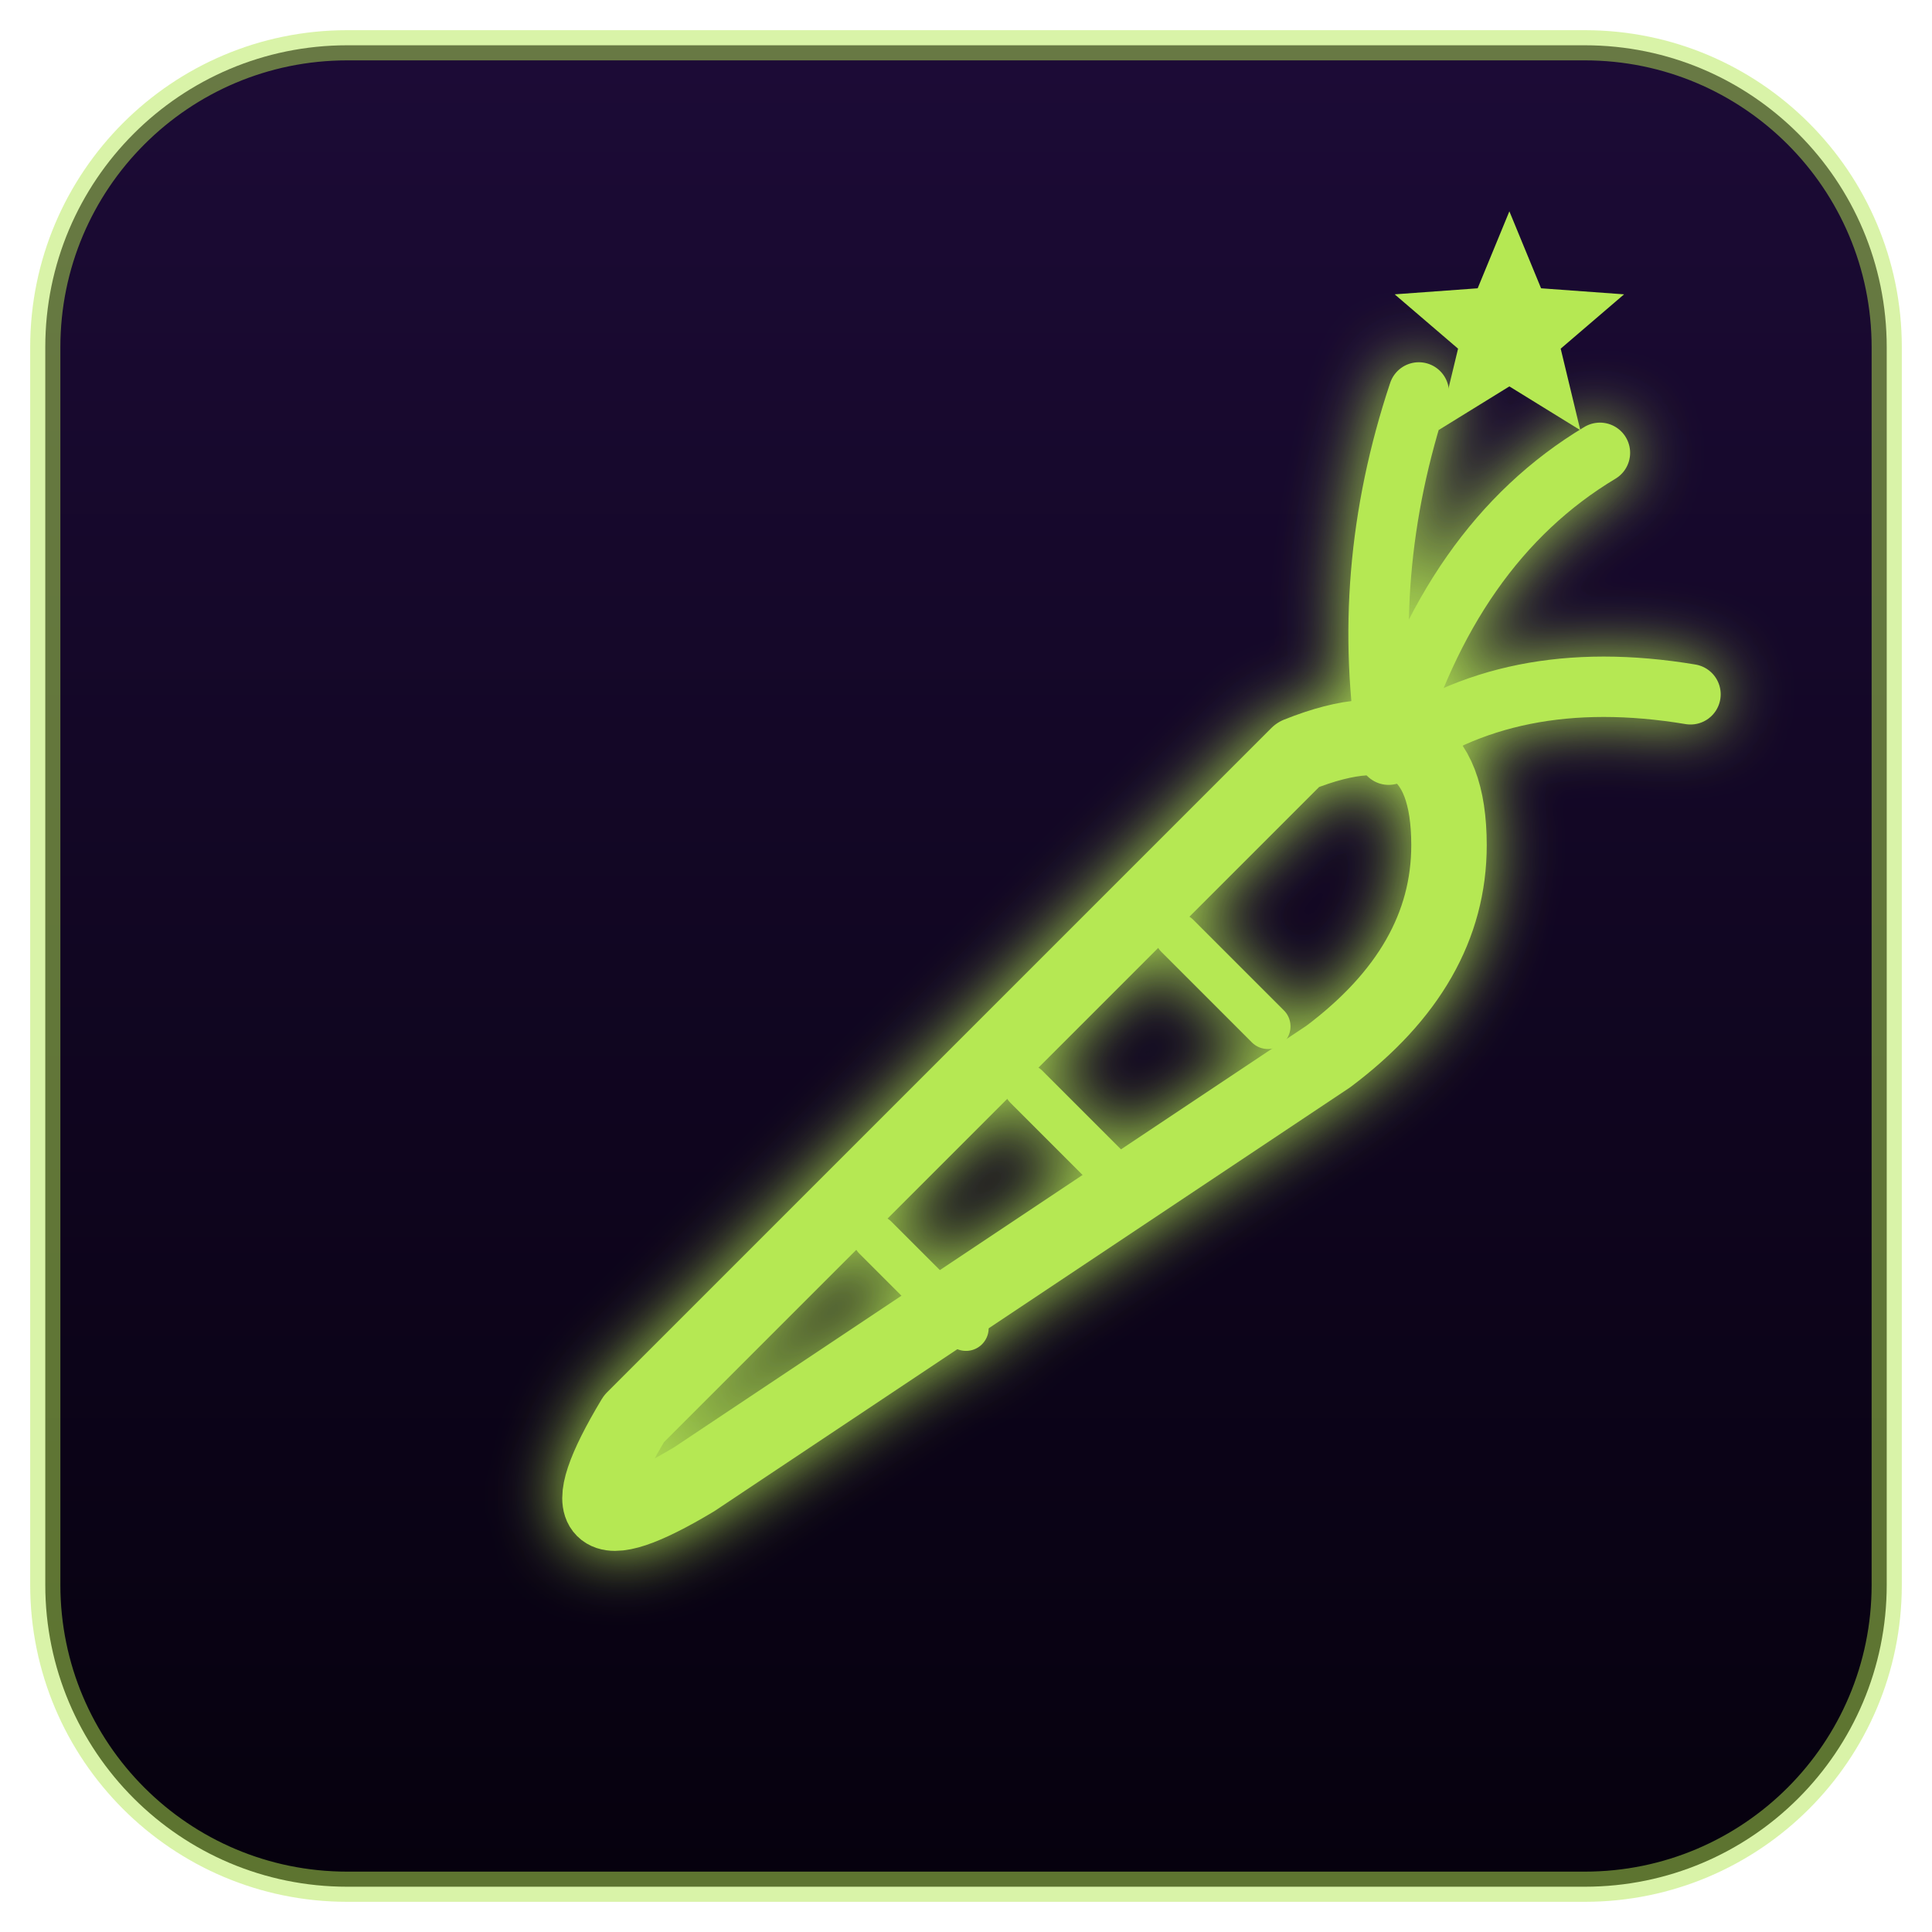
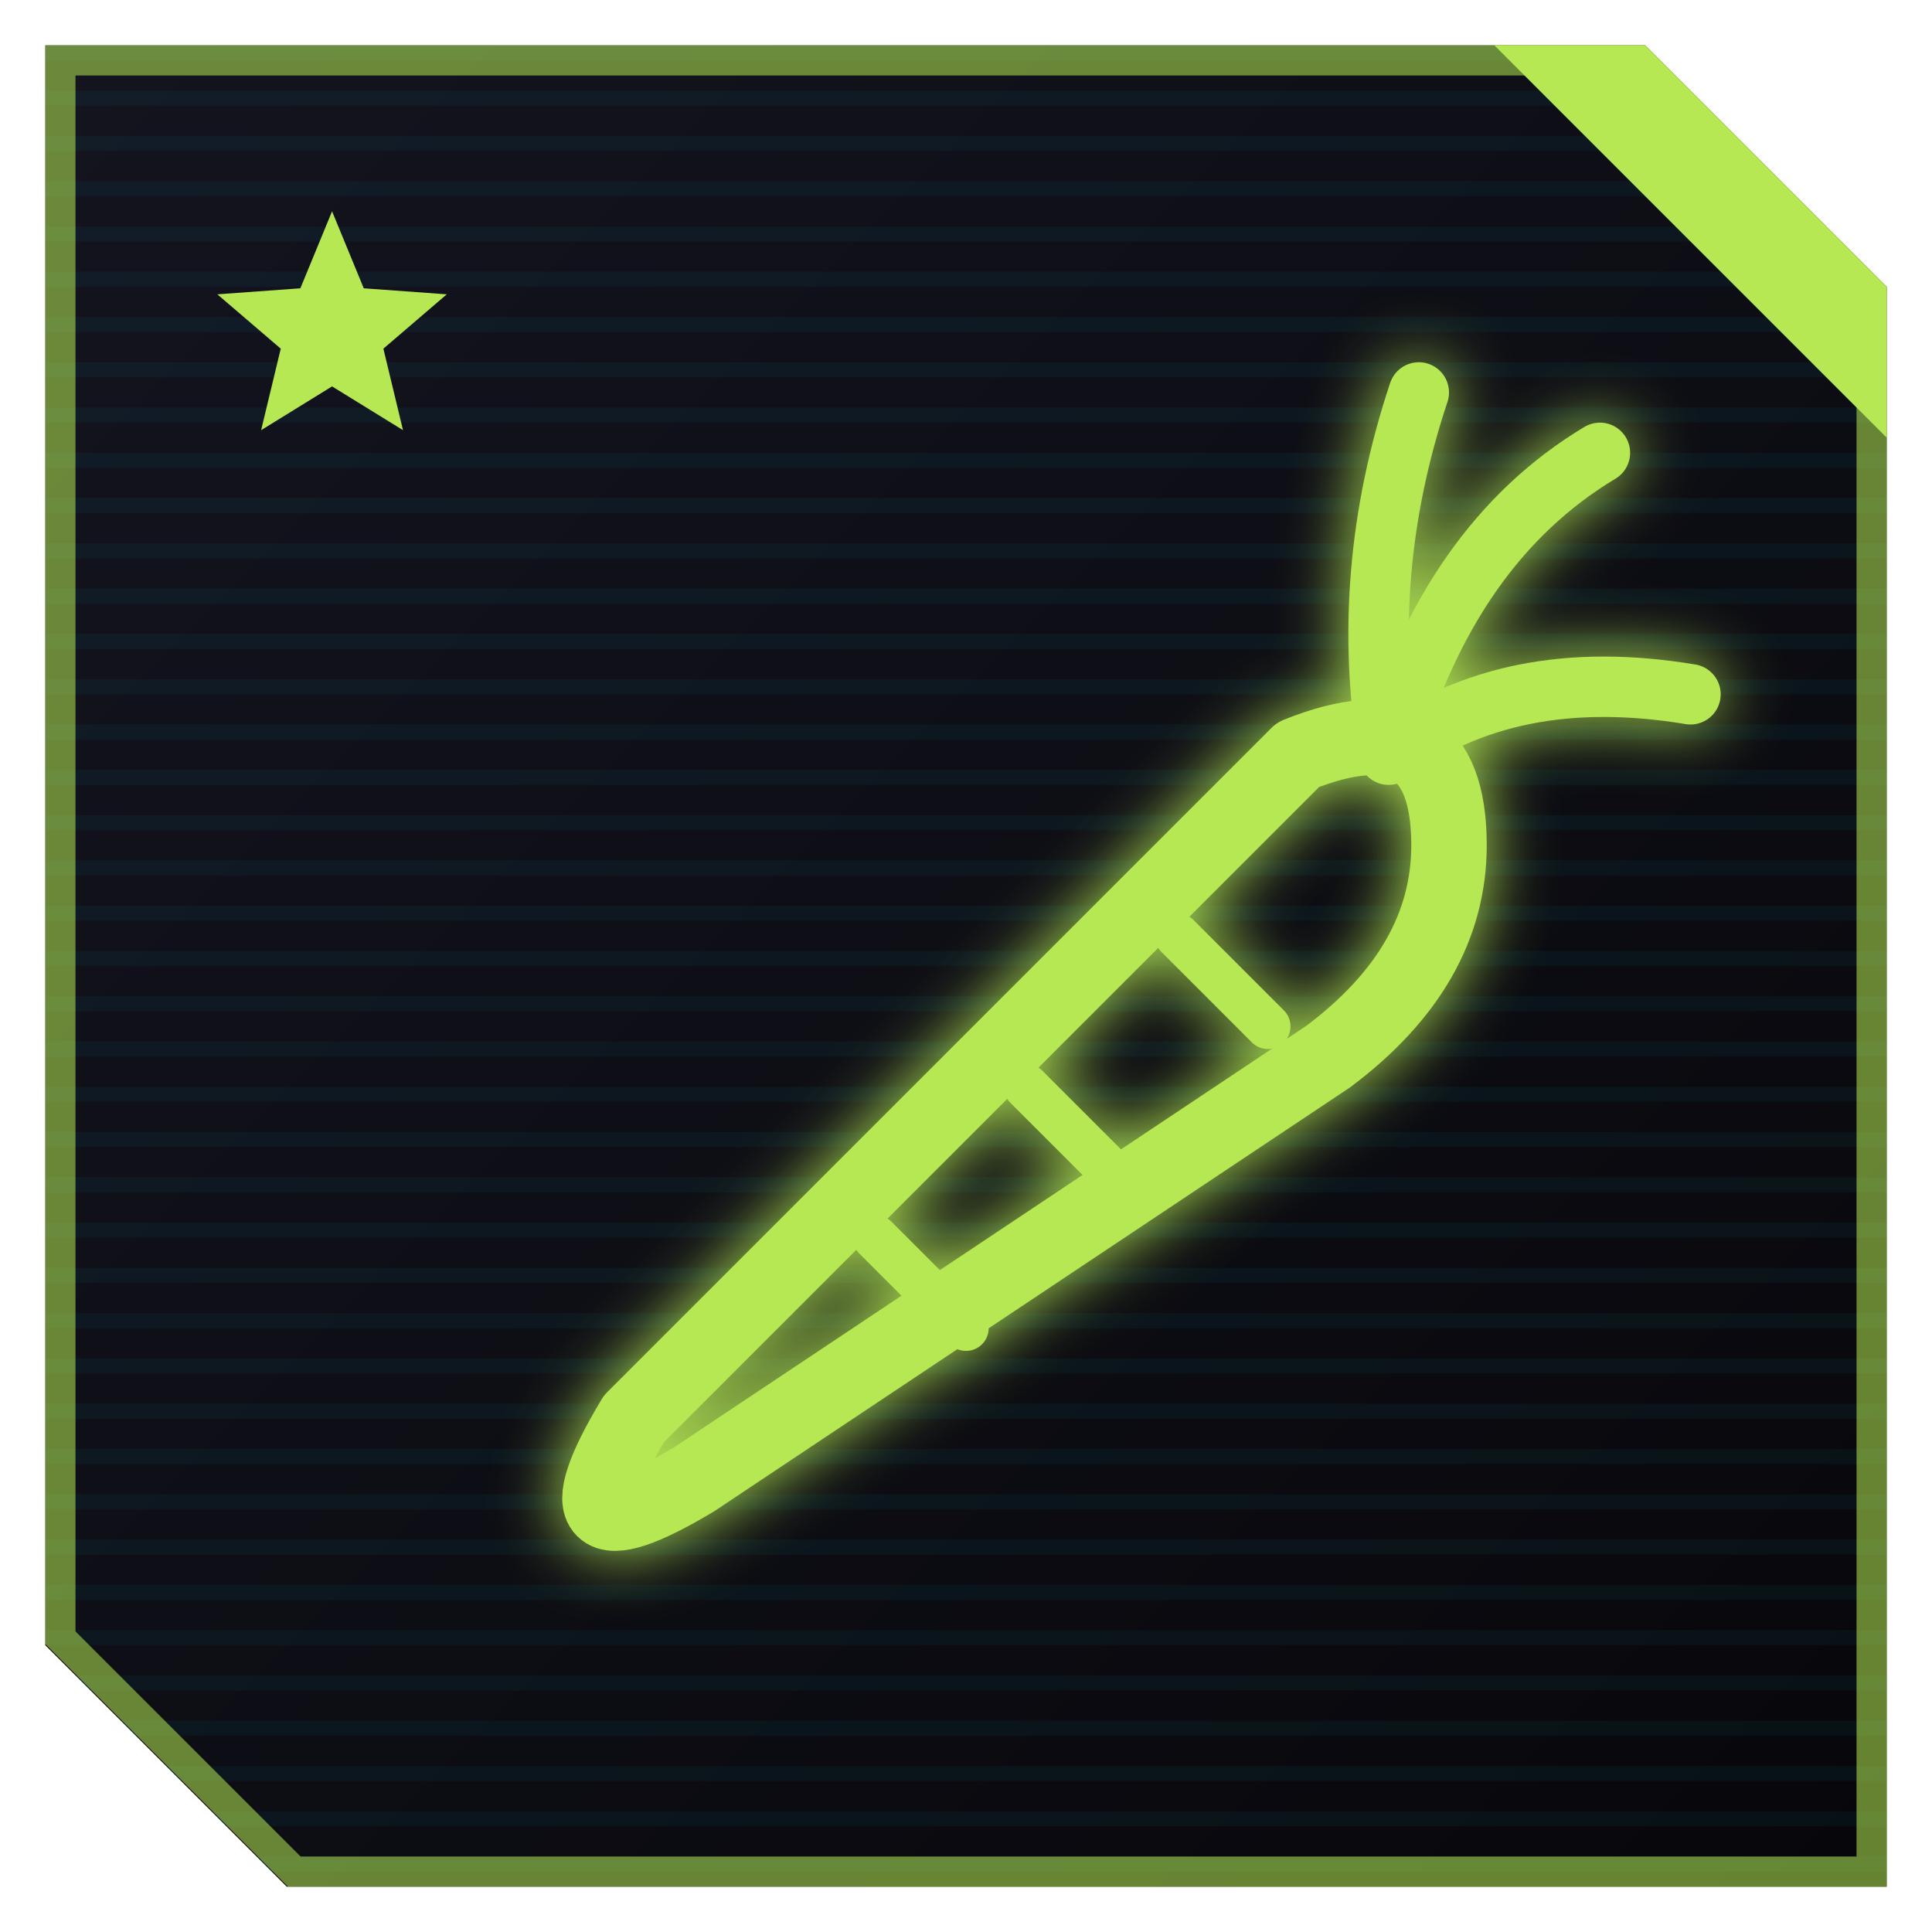
<svg xmlns="http://www.w3.org/2000/svg" viewBox="0 0 128 128" width="128" height="128">
  <defs>
-     <linearGradient id="bg" x1="0" y1="0" x2="0" y2="1">
-       <stop offset="0" stop-color="#1c0b36" />
-       <stop offset="1" stop-color="#06010e" />
+     <linearGradient id="bg" x1="0" y1="0" x2="1" y2="1">
+       <stop offset="0" stop-color="#14141f" />
+       <stop offset="1" stop-color="#07070b" />
    </linearGradient>
+     <pattern id="scan" width="4" height="3" patternUnits="userSpaceOnUse">
+       <rect width="4" height="1" fill="#05d9e8" fill-opacity="0.05" />
+     </pattern>
    <filter id="glow" x="-25%" y="-25%" width="150%" height="150%">
      <feGaussianBlur stdDeviation="2.2" result="b" />
      <feMerge>
        <feMergeNode in="b" />
        <feMergeNode in="SourceGraphic" />
      </feMerge>
    </filter>
  </defs>
-   <rect x="3" y="3" width="122" height="122" rx="20" fill="url(#bg)" stroke="#b5e853" stroke-opacity="0.5" stroke-width="2" />
+   <path d="M3 3 H109 L125 19 V125 H19 L3 109 Z" fill="url(#bg)" />
+   <path d="M3 3 H109 L125 19 V125 H19 L3 109 Z" fill="url(#scan)" />
+   <path d="M4 4 H108.5 L124 19.5 V124 H19.5 L4 108.5 Z" fill="none" stroke="#b5e853" stroke-opacity="0.55" stroke-width="2" />
+   <path d="M99 3 H109 L125 19 V29 Z" fill="#b5e853" />
  <g fill="none" stroke="#b5e853" stroke-width="5" stroke-linecap="round" stroke-linejoin="round" filter="url(#glow)">
    <path d="M42 94 L86 50 Q96 46 96 56 Q96 64 88 70 L46 98 Q36 104 42 94 Z" />
    <path d="M58 82 L64 88 M68 72 L74 78 M78 62 L84 68" stroke-width="3" />
    <path d="M92 50 Q96 36 106 30 M92 50 Q100 44 112 46 M92 50 Q90 38 94 26" stroke-width="4" />
  </g>
-   <polygon points="100.0,14.0 102.1,19.1 107.6,19.5 103.4,23.1 104.7,28.5 100.0,25.6 95.3,28.5 96.6,23.1 92.4,19.5 97.9,19.1" fill="#b5e853" stroke="none" />
+   <polygon points="22.0,14.0 24.1,19.1 29.6,19.5 25.4,23.1 26.7,28.5 22.0,25.6 17.3,28.5 18.6,23.1 14.4,19.5 19.9,19.1" fill="#b5e853" stroke="none" />
</svg>
